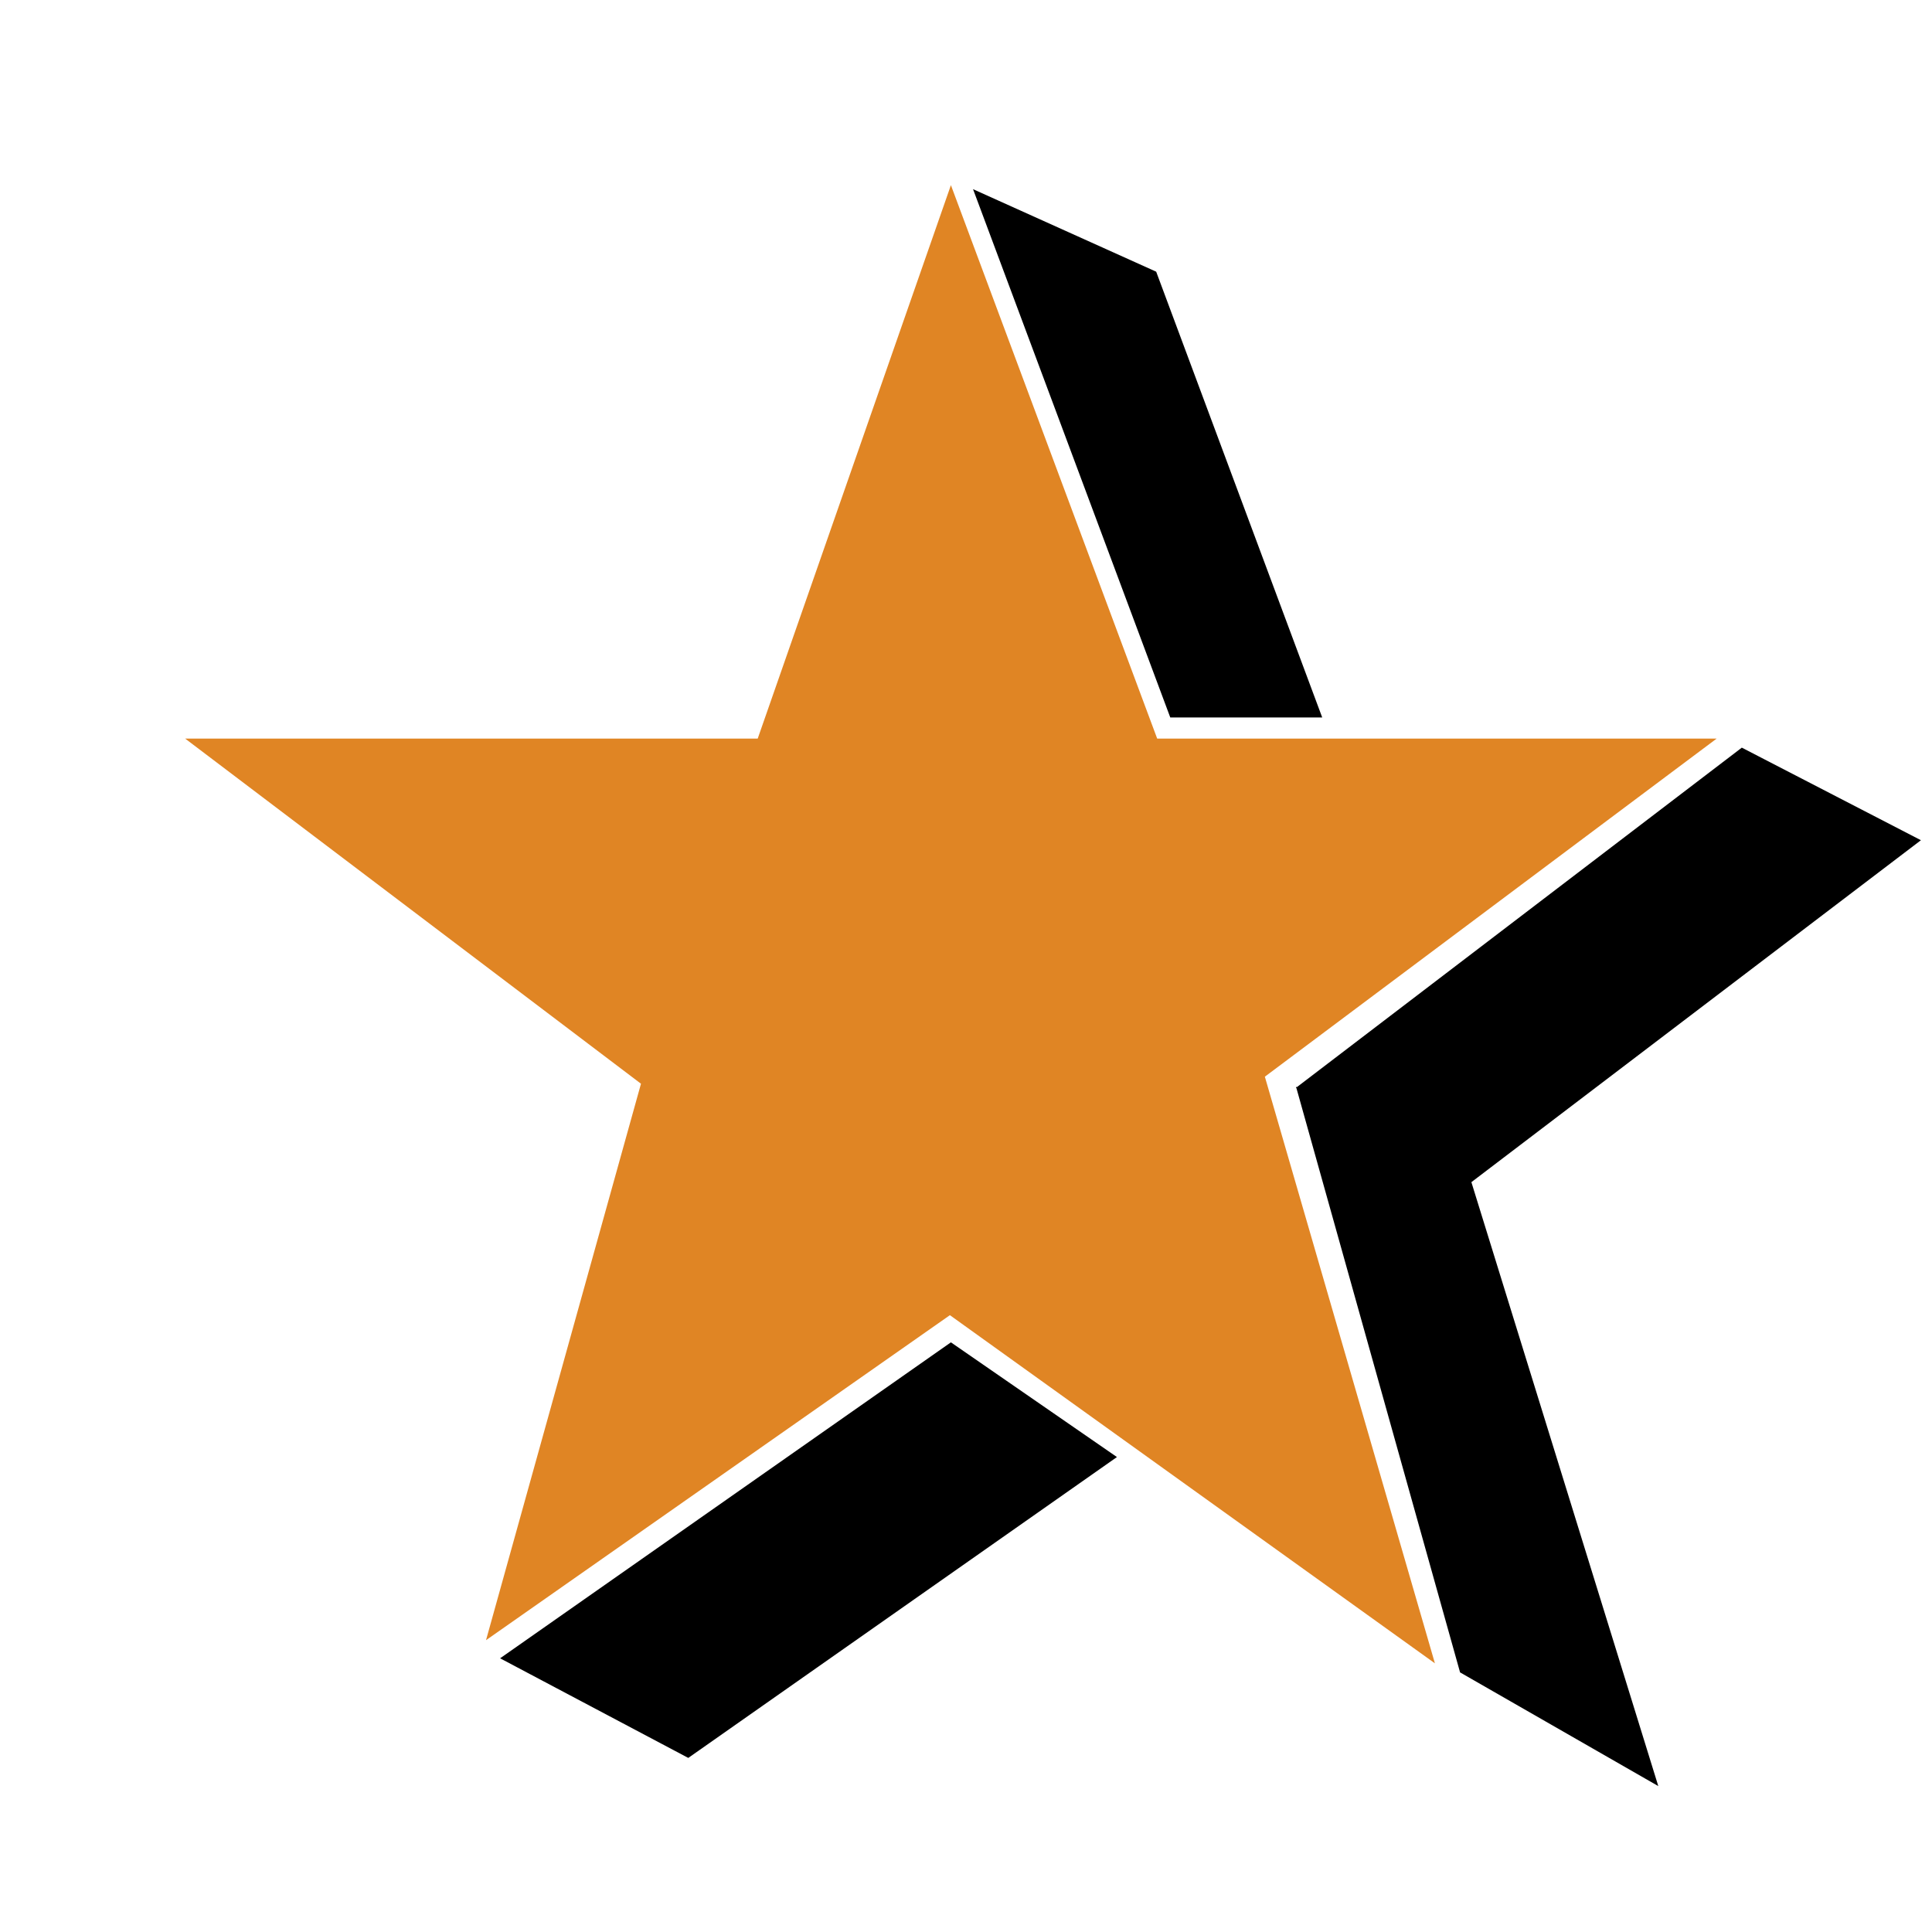
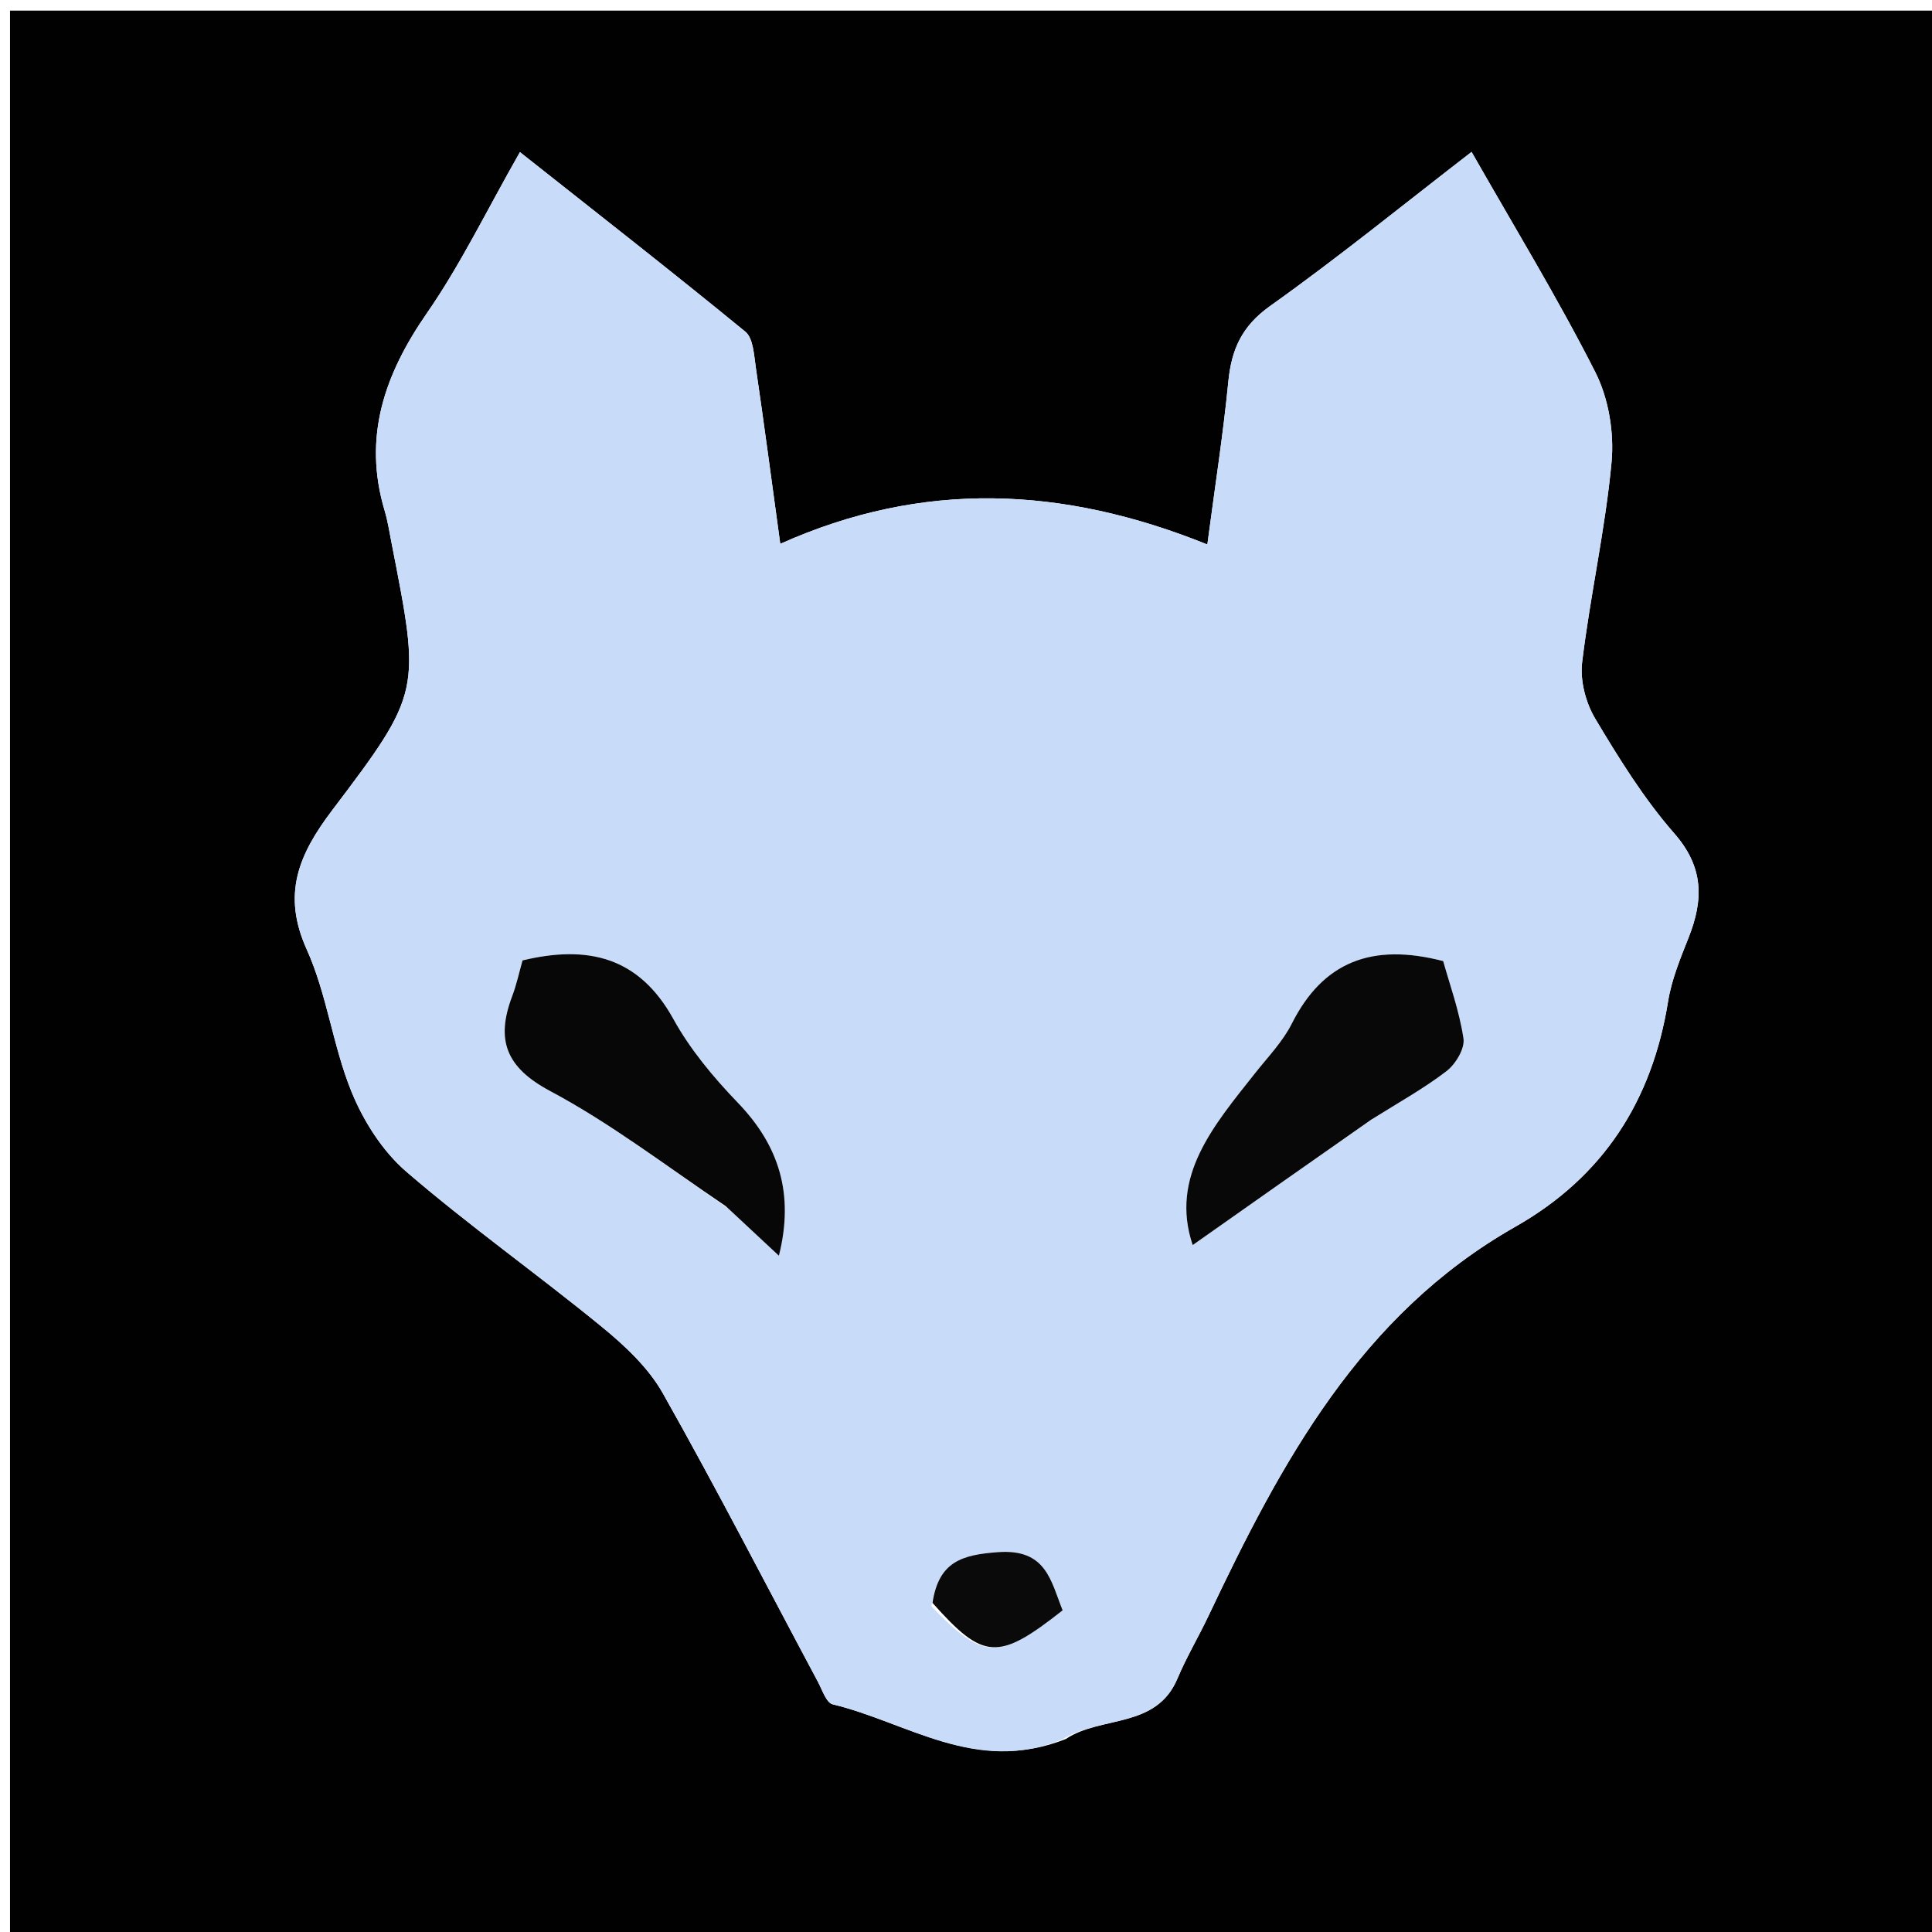
- <svg xmlns="http://www.w3.org/2000/svg" xml:space="preserve" viewBox="0 0 192 192">
-   <path fill="#e08524" d="M75.3 73.4H18.4l45.3 34.3L48.3 163l46.1-32.3 48.2 34.6-16.9-58.3 44.9-33.6H115l-20.5-55-19.2 55z" />
-   <path d="m96.7 18.8 18.2 8.2 16.5 44.3h-15.1L96.7 18.8zm-47 146 18.7 9.9 42.6-29.9-16.5-11.4-44.8 31.4zm79.1-56.8 17.4 9.4 18.6 60.1-19.7-11.3-16.3-58.2z" />
-   <path d="m173.1 74.3 17.8 9.2-44.7 34-17.4-9.4 44.3-33.8z" />
+ <svg xmlns="http://www.w3.org/2000/svg" version="1.1" id="Layer_1" x="0px" y="0px" width="100%" viewBox="0 0 200 200" enable-background="new 0 0 200 200" xml:space="preserve">
+   <path fill="#010101" opacity="1" stroke="none" d=" M119,201   C79.358,201 40.216,201 1.037,201   C1.037,134.4 1.037,67.799 1.037,1.099   C67.559,1.099 134.118,1.099 200.838,1.099   C200.838,67.666 200.838,134.333 200.838,201   C173.799,201 146.65,201 119,201  M110.336,180.021   C113.985,177.58 119.687,178.993 121.885,173.772   C122.824,171.543 124.074,169.447 125.112,167.257   C132.618,151.41 140.814,136.103 156.854,126.999   C165.987,121.815 171.027,113.941 172.679,103.663   C173.042,101.407 173.95,99.212 174.801,97.066   C176.35,93.156 176.397,89.79 173.324,86.279   C170.172,82.677 167.599,78.519 165.134,74.39   C164.15,72.741 163.554,70.446 163.781,68.566   C164.617,61.635 166.182,54.784 166.827,47.843   C167.111,44.792 166.526,41.251 165.149,38.533   C161.252,30.844 156.742,23.465 152.337,15.726   C145.444,21.044 138.621,26.597 131.469,31.687   C128.549,33.765 127.482,36.176 127.157,39.501   C126.631,44.898 125.788,50.265 124.984,56.366   C109.984,50.309 95.484,49.708 80.773,56.298   C79.835,49.468 79.078,43.729 78.236,38.004   C78.049,36.732 77.973,35.006 77.154,34.334   C69.54,28.094 61.775,22.039 53.823,15.747   C50.37,21.803 47.685,27.379 44.203,32.402   C39.812,38.737 37.538,45.222 39.816,52.856   C40.147,53.964 40.322,55.12 40.544,56.259   C43.524,71.515 43.671,71.627 34.392,83.872   C30.933,88.437 29.162,92.545 31.75,98.278   C33.851,102.932 34.45,108.247 36.381,112.998   C37.623,116.054 39.599,119.169 42.072,121.299   C48.591,126.913 55.642,131.903 62.305,137.356   C64.698,139.313 67.122,141.583 68.615,144.228   C74.168,154.066 79.337,164.121 84.664,174.087   C85.114,174.927 85.538,176.273 86.201,176.432   C93.886,178.27 101.032,183.712 110.336,180.021  z" />
+   <path fill="#C8DCFA" opacity="1" stroke="none" d=" M109.95,180.071   C101.032,183.712 93.886,178.27 86.201,176.432   C85.538,176.273 85.114,174.927 84.664,174.087   C79.337,164.121 74.168,154.066 68.615,144.228   C67.122,141.583 64.698,139.313 62.305,137.356   C55.642,131.903 48.591,126.913 42.072,121.299   C39.599,119.169 37.623,116.054 36.381,112.998   C34.45,108.247 33.851,102.932 31.75,98.278   C29.162,92.545 30.933,88.437 34.392,83.872   C43.671,71.627 43.524,71.515 40.544,56.259   C40.322,55.12 40.147,53.964 39.816,52.856   C37.538,45.222 39.812,38.737 44.203,32.402   C47.685,27.379 50.37,21.803 53.823,15.747   C61.775,22.039 69.54,28.094 77.154,34.334   C77.973,35.006 78.049,36.732 78.236,38.004   C79.078,43.729 79.835,49.468 80.773,56.298   C95.484,49.708 109.984,50.309 124.984,56.366   C125.788,50.265 126.631,44.898 127.157,39.501   C127.482,36.176 128.549,33.765 131.469,31.687   C138.621,26.597 145.444,21.044 152.337,15.726   C156.742,23.465 161.252,30.844 165.149,38.533   C166.526,41.251 167.111,44.792 166.827,47.843   C166.182,54.784 164.617,61.635 163.781,68.566   C163.554,70.446 164.15,72.741 165.134,74.39   C167.599,78.519 170.172,82.677 173.324,86.279   C176.397,89.79 176.35,93.156 174.801,97.066   C173.95,99.212 173.042,101.407 172.679,103.663   C171.027,113.941 165.987,121.815 156.854,126.999   C140.814,136.103 132.618,151.41 125.112,167.257   C124.074,169.447 122.824,171.543 121.885,173.772   C119.687,178.993 113.985,177.58 109.95,180.071  M142.257,115.728   C144.772,114.135 147.398,112.686 149.748,110.878   C150.686,110.157 151.655,108.548 151.499,107.51   C151.066,104.629 150.049,101.836 149.397,99.492   C142.019,97.578 136.949,99.567 133.725,105.972   C132.786,107.837 131.256,109.414 129.94,111.078   C125.663,116.488 121.075,121.778 123.466,128.889   C129.39,124.717 135.511,120.406 142.257,115.728  M75.392,125.113   C77.121,126.724 78.851,128.334 80.632,129.992   C82.231,123.626 80.664,118.61 76.399,114.173   C73.879,111.553 71.461,108.668 69.716,105.505   C66.144,99.036 60.842,97.805 54.094,99.421   C53.759,100.597 53.484,101.9 53.02,103.13   C51.319,107.636 52.341,110.487 56.952,112.944   C63.218,116.282 68.924,120.671 75.392,125.113  M96.41,166.272   C101.832,171.889 103.341,171.95 110.003,166.701   C108.768,163.622 108.307,160.303 103.286,160.68   C99.586,160.957 97.19,161.649 96.41,166.272  z" />
+   <path fill="#080809" opacity="1" stroke="none" d=" M141.944,115.911   C135.511,120.406 129.39,124.717 123.466,128.889   C121.075,121.778 125.663,116.488 129.94,111.078   C131.256,109.414 132.786,107.837 133.725,105.972   C136.949,99.567 142.019,97.578 149.397,99.492   C150.049,101.836 151.066,104.629 151.499,107.51   C151.655,108.548 150.686,110.157 149.748,110.878   C147.398,112.686 144.772,114.135 141.944,115.911  z" />
+   <path fill="#070708" opacity="1" stroke="none" d=" M75.131,124.862   C68.924,120.671 63.218,116.282 56.952,112.944   C52.341,110.487 51.319,107.636 53.02,103.13   C53.484,101.9 53.759,100.597 54.094,99.421   C60.842,97.805 66.144,99.036 69.716,105.505   C71.461,108.668 73.879,111.553 76.399,114.173   C80.664,118.61 82.231,123.626 80.632,129.992   C78.851,128.334 77.121,126.724 75.131,124.862  z" />
+   <path fill="#0A0A0B" opacity="1" stroke="none" d=" M96.528,165.926   C97.19,161.649 99.586,160.957 103.286,160.68   C108.307,160.303 108.768,163.622 110.003,166.701   C103.341,171.95 101.832,171.889 96.528,165.926  z" />
</svg>
